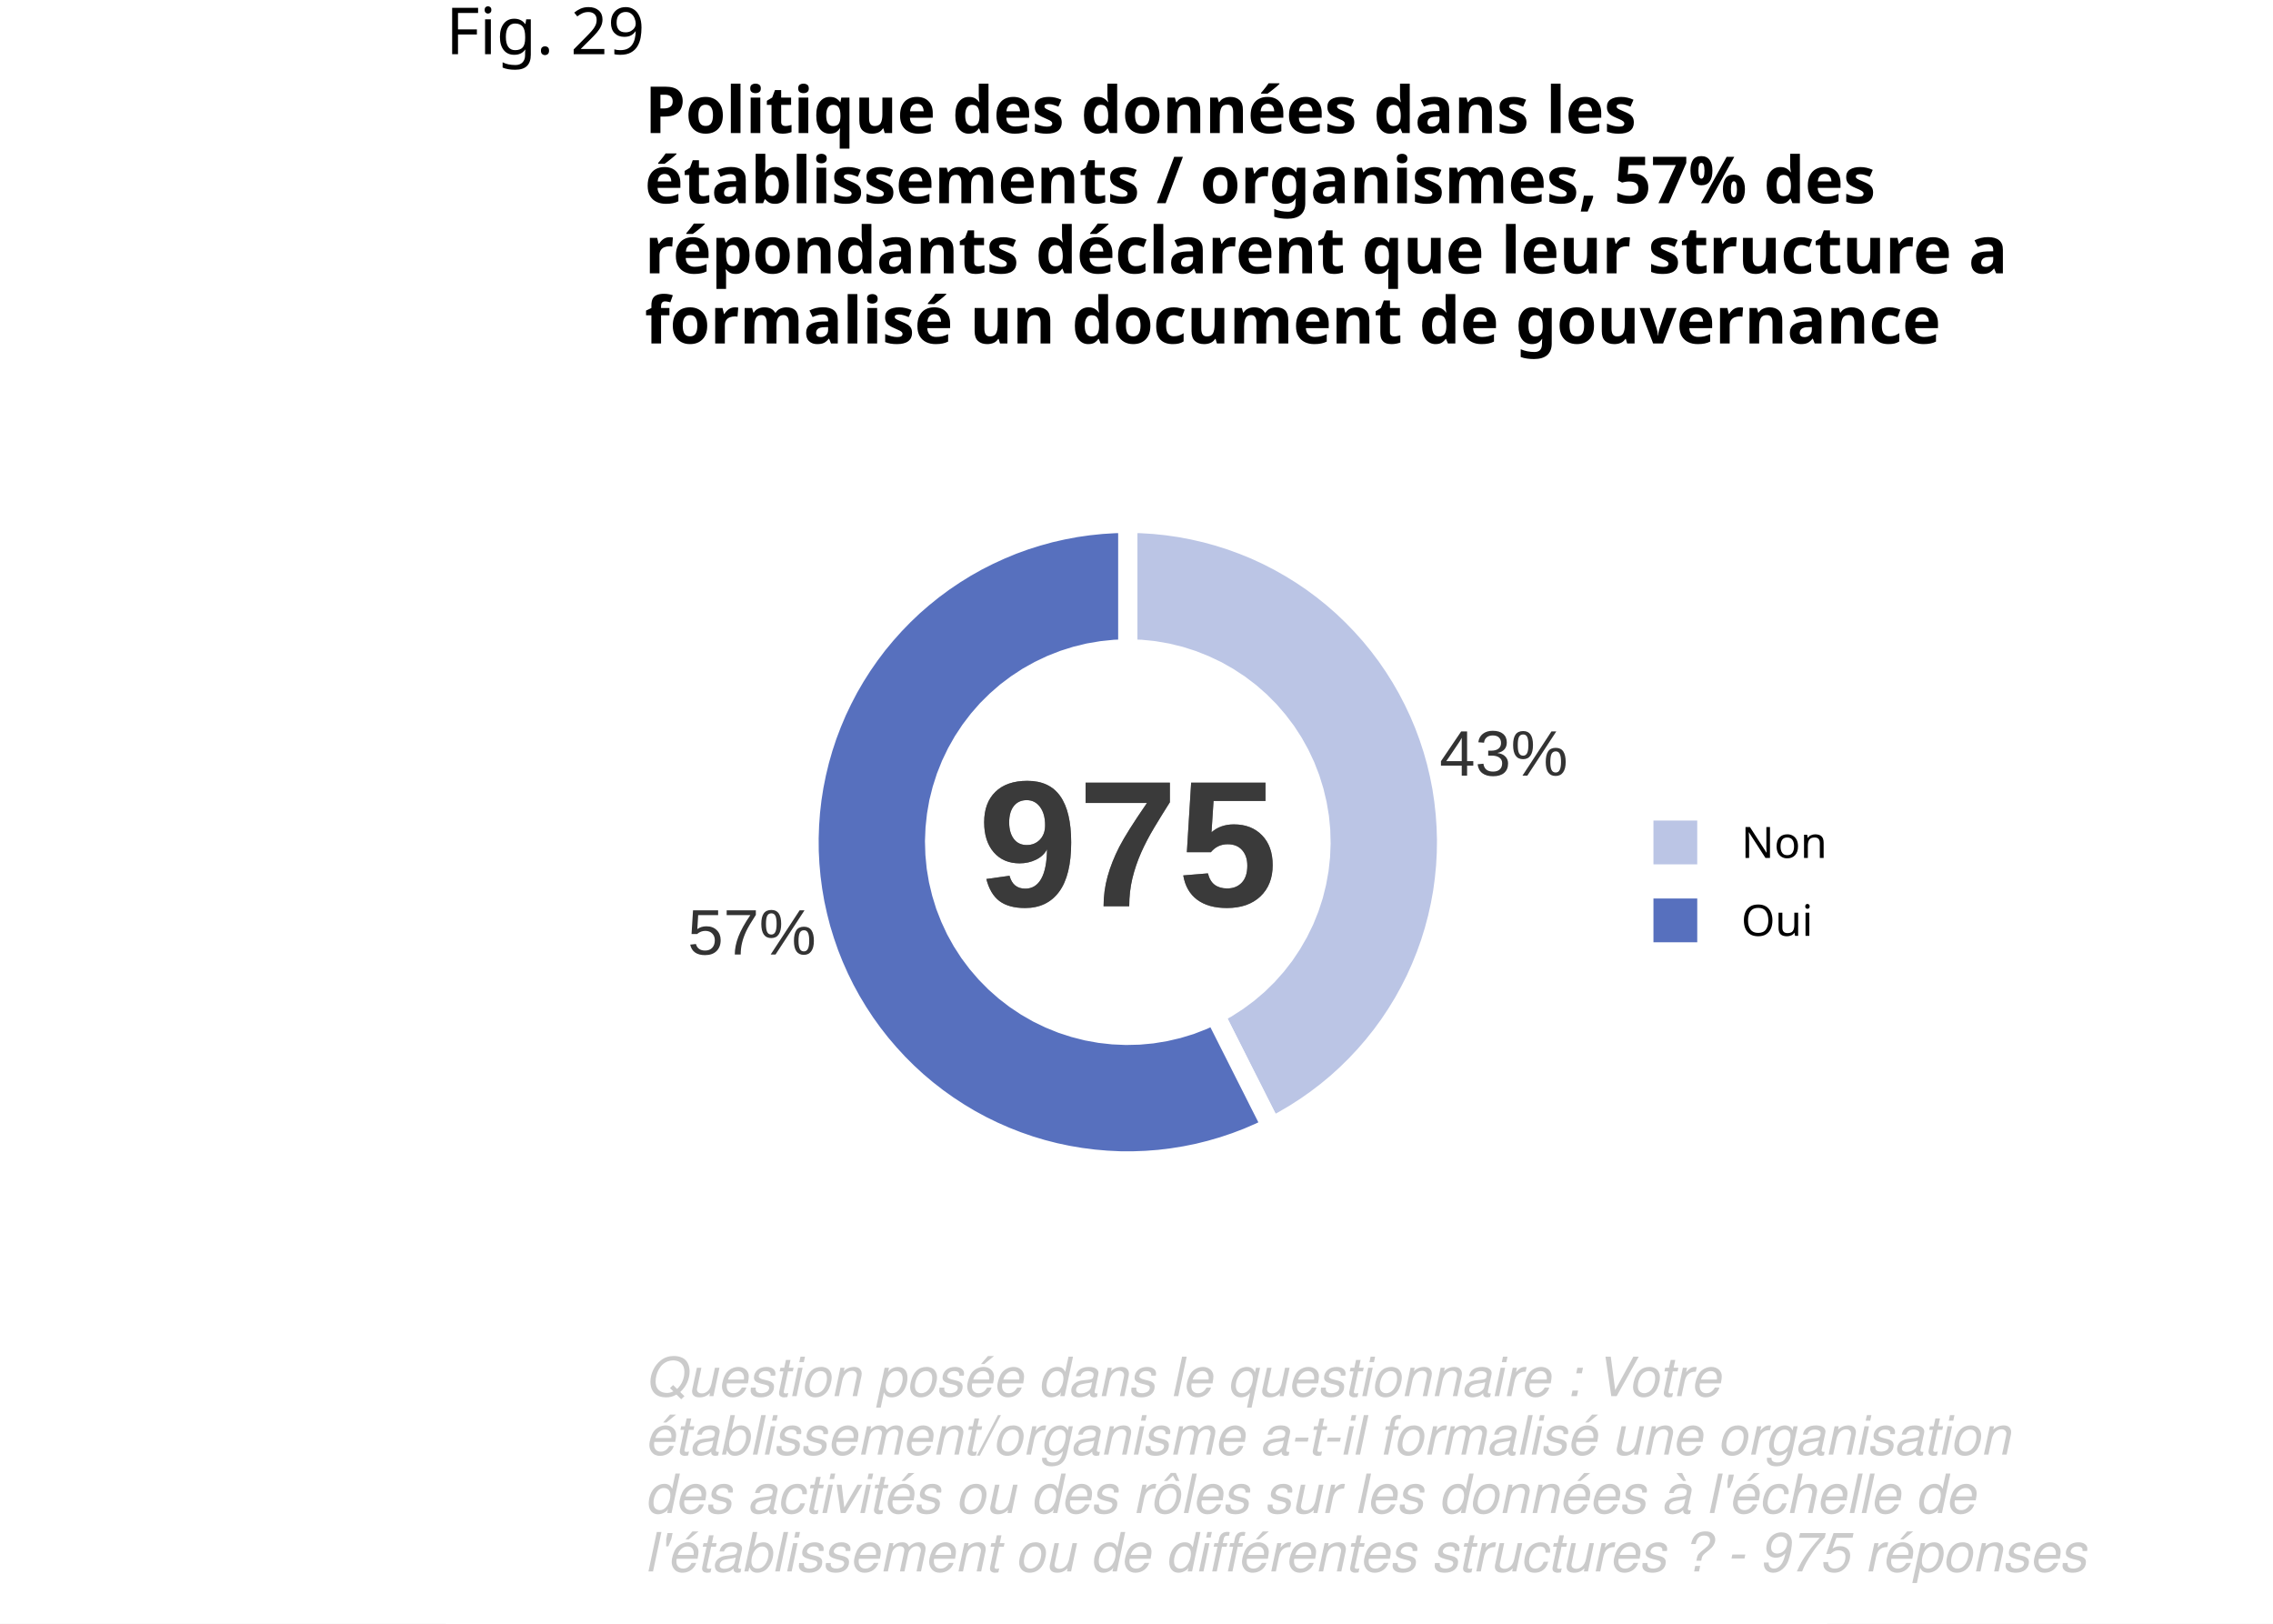
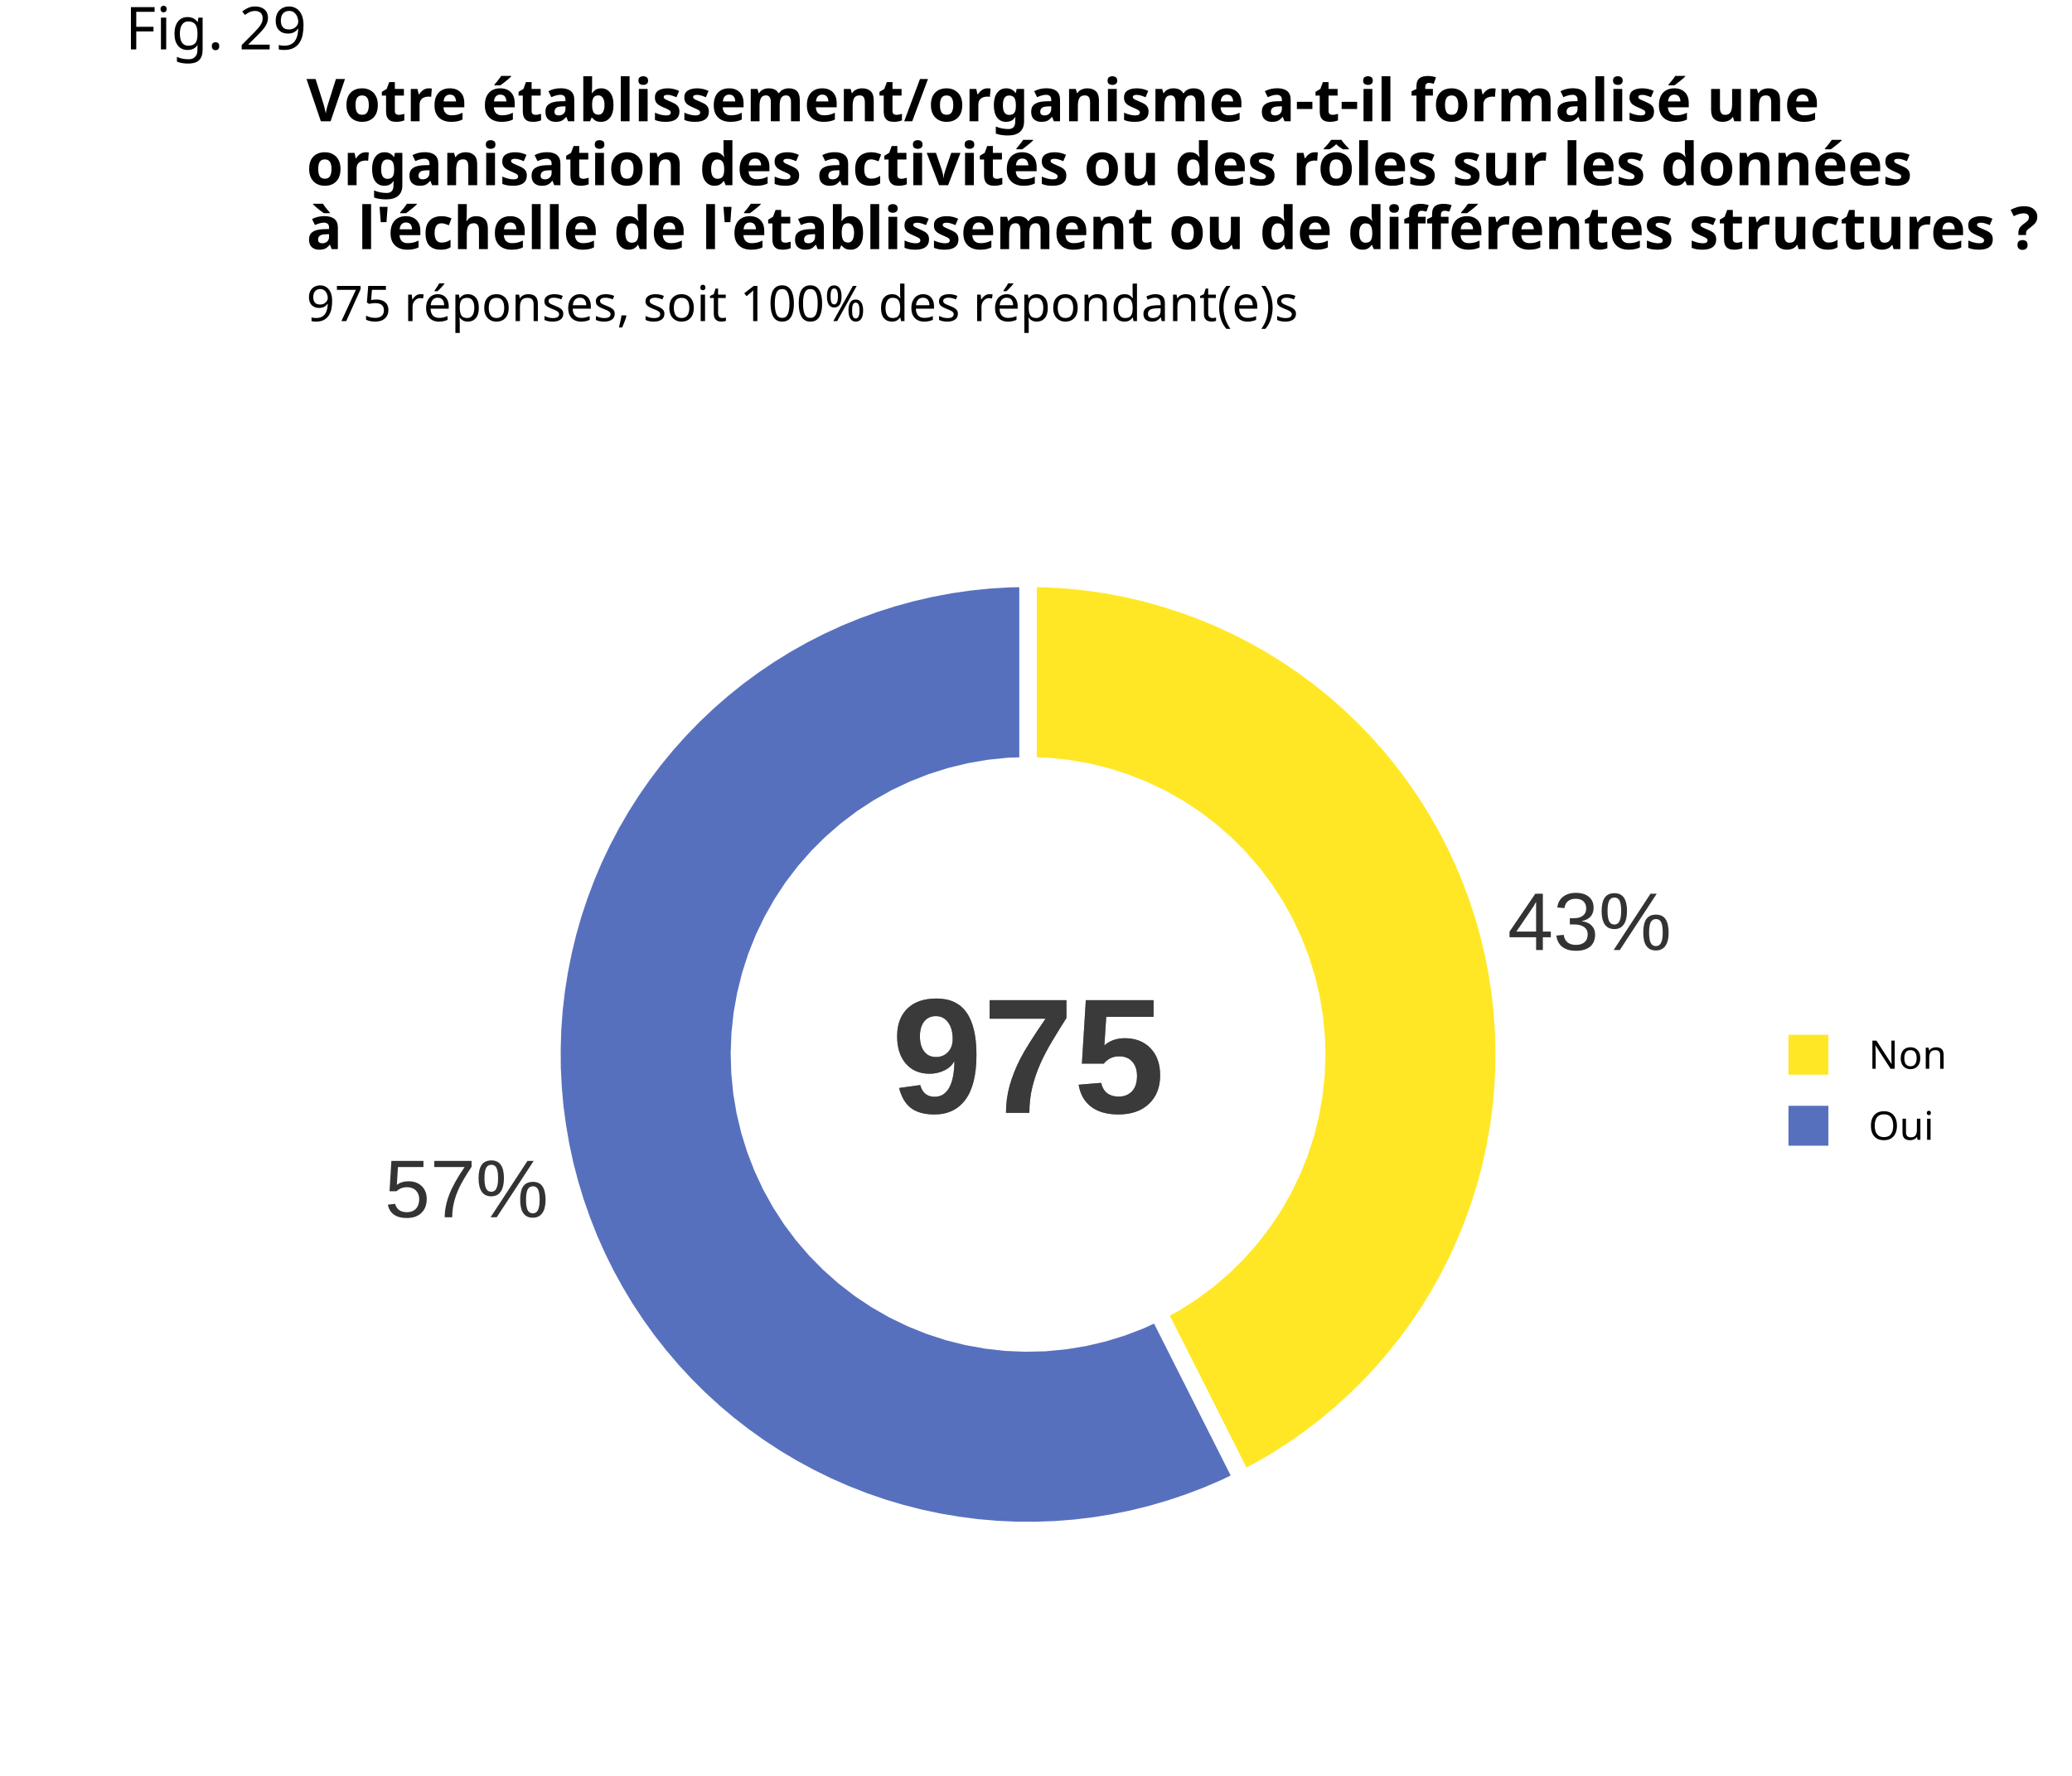
- <svg xmlns="http://www.w3.org/2000/svg" class="svglite" width="504.00pt" height="360.00pt" viewBox="0 0 504.00 360.00">
+ <svg xmlns="http://www.w3.org/2000/svg" class="svglite" width="504.00pt" height="432.00pt" viewBox="0 0 504.00 432.00">
  <defs>
    <style type="text/css">
    .svglite line, .svglite polyline, .svglite polygon, .svglite path, .svglite rect, .svglite circle {
      fill: none;
      stroke: #000000;
      stroke-linecap: round;
      stroke-linejoin: round;
      stroke-miterlimit: 10.00;
    }
    .svglite text {
      white-space: pre;
    }
  </style>
  </defs>
  <rect width="100%" height="100%" style="stroke: none; fill: #FFFFFF;" />
  <defs>
-     <clipPath id="cpMC4wMHw1MDQuMDB8MC4wMHwzNjAuMDA=">
-       <rect x="0.00" y="0.00" width="504.00" height="360.00" />
+     <clipPath id="cpMC4wMHw1MDQuMDB8MC4wMHw0MzIuMDA=">
+       <rect x="0.00" y="0.00" width="504.00" height="432.00" />
    </clipPath>
  </defs>
-   <g clip-path="url(#cpMC4wMHw1MDQuMDB8MC4wMHwzNjAuMDA=)">
+   <g clip-path="url(#cpMC4wMHw1MDQuMDB8MC4wMHw0MzIuMDA=)">
</g>
  <defs>
-     <clipPath id="cpOTguODh8NDA1LjEyfDAuMDB8MzYwLjAw">
-       <rect x="98.88" y="0.00" width="306.24" height="360.00" />
+     <clipPath id="cpMzAuNDd8NDczLjUzfDAuMDB8NDMyLjAw">
+       <rect x="30.47" y="0" width="443.06" height="432.00" />
    </clipPath>
  </defs>
-   <g clip-path="url(#cpOTguODh8NDA1LjEyfDAuMDB8MzYwLjAw)">
-     <rect x="98.88" y="0.00" width="306.24" height="360.00" style="stroke-width: 0.75; stroke: #FFFFFF; fill: #FFFFFF;" />
+   <g clip-path="url(#cpMzAuNDd8NDczLjUzfDAuMDB8NDMyLjAw)">
+     <rect x="30.47" y="0" width="443.06" height="432.00" style="stroke-width: 0.75; stroke: #FFFFFF; fill: #FFFFFF;" />
  </g>
-   <g clip-path="url(#cpMC4wMHw1MDQuMDB8MC4wMHwzNjAuMDA=)">
+   <g clip-path="url(#cpMC4wMHw1MDQuMDB8MC4wMHw0MzIuMDA=)">
</g>
  <defs>
-     <clipPath id="cpMTQyLjk3fDM1Ny4xN3w3OS42MXwyOTMuODE=">
-       <rect x="142.97" y="79.61" width="214.20" height="214.20" />
+     <clipPath id="cpNzQuNTZ8NDI1LjU4fDgwLjk5fDQzMi4wMA==">
+       <rect x="74.56" y="80.99" width="351.01" height="351.01" />
    </clipPath>
  </defs>
-   <g clip-path="url(#cpMTQyLjk3fDM1Ny4xN3w3OS42MXwyOTMuODE=)">
-     <rect x="142.97" y="79.61" width="214.20" height="214.20" style="stroke-width: 0.75; stroke: #FFFFFF; fill: #FFFFFF;" />
-     <polygon points="269.37,224.96 270.76,227.72 272.15,230.48 273.55,233.25 274.94,236.01 276.33,238.77 277.73,241.53 279.12,244.30 280.52,247.06 281.91,249.82 284.48,248.46 286.99,246.99 289.44,245.42 291.82,243.75 294.13,241.99 296.37,240.13 298.52,238.18 300.60,236.14 302.59,234.02 304.49,231.82 306.30,229.55 308.02,227.20 309.63,224.78 311.15,222.30 312.56,219.75 313.87,217.16 315.06,214.51 316.15,211.81 317.13,209.07 317.99,206.29 318.74,203.48 319.37,200.64 319.89,197.78 320.28,194.90 320.56,192.01 320.72,189.10 320.76,186.19 320.67,183.29 320.47,180.39 320.15,177.50 319.72,174.62 319.16,171.77 318.49,168.94 317.70,166.14 316.79,163.37 315.78,160.65 314.65,157.97 313.41,155.34 312.07,152.76 310.62,150.24 309.07,147.78 307.42,145.38 305.67,143.06 303.83,140.81 301.89,138.64 299.87,136.55 297.77,134.54 295.58,132.62 293.32,130.80 290.98,129.06 288.57,127.43 286.10,125.90 283.57,124.47 280.98,123.14 278.34,121.92 275.65,120.82 272.92,119.82 270.15,118.94 267.35,118.17 264.51,117.52 261.65,116.98 258.77,116.56 255.88,116.26 252.98,116.08 250.07,116.02 250.07,119.12 250.07,122.21 250.07,125.31 250.07,128.40 250.07,131.49 250.07,134.59 250.07,137.68 250.07,140.78 250.07,143.87 253.01,143.97 255.93,144.27 258.82,144.77 261.68,145.47 264.47,146.36 267.20,147.45 269.86,148.71 272.41,150.16 274.86,151.77 277.20,153.55 279.41,155.49 281.48,157.57 283.40,159.80 285.17,162.14 286.77,164.60 288.20,167.17 289.45,169.83 290.51,172.57 291.38,175.37 292.06,178.23 292.55,181.13 292.83,184.05 292.91,186.99 292.79,189.92 292.47,192.84 291.95,195.73 291.24,198.58 290.33,201.37 289.23,204.10 287.94,206.74 286.48,209.28 284.85,211.73 283.05,214.05 281.10,216.25 279.01,218.30 276.77,220.21 274.41,221.96 271.94,223.55 269.37,224.96 " style="stroke-width: 4.27; stroke: #FFFFFF; stroke-linecap: butt; stroke-linejoin: miter; fill: #BBC5E5;" />
-     <polygon points="250.07,143.87 250.07,140.78 250.07,137.68 250.07,134.59 250.07,131.49 250.07,128.40 250.07,125.31 250.07,122.21 250.07,119.12 250.07,116.02 247.17,116.08 244.28,116.26 241.40,116.56 238.53,116.97 235.68,117.51 232.85,118.15 230.06,118.92 227.30,119.79 224.57,120.78 221.89,121.89 219.26,123.10 216.67,124.41 214.15,125.83 211.68,127.36 209.28,128.98 206.95,130.70 204.69,132.52 202.50,134.42 200.40,136.42 198.38,138.50 196.45,140.66 194.60,142.89 192.86,145.20 191.20,147.59 189.65,150.03 188.19,152.54 186.85,155.11 185.60,157.72 184.47,160.39 183.44,163.10 182.53,165.85 181.73,168.64 181.05,171.46 180.48,174.30 180.03,177.16 179.70,180.04 179.49,182.93 179.39,185.83 179.41,188.73 179.56,191.62 179.82,194.51 180.20,197.38 180.69,200.24 181.31,203.07 182.03,205.88 182.88,208.65 183.83,211.39 184.90,214.08 186.08,216.73 187.36,219.33 188.75,221.87 190.25,224.36 191.84,226.78 193.53,229.13 195.32,231.42 197.20,233.62 199.16,235.75 201.22,237.80 203.35,239.76 205.57,241.63 207.86,243.41 210.22,245.09 212.64,246.67 215.13,248.16 217.68,249.54 220.28,250.81 222.94,251.98 225.64,253.04 228.38,253.99 231.15,254.82 233.96,255.54 236.80,256.14 239.65,256.62 242.53,256.99 245.42,257.24 248.31,257.38 251.21,257.39 254.11,257.28 257.00,257.06 259.88,256.71 262.74,256.25 265.58,255.68 268.39,254.98 271.18,254.17 273.92,253.25 276.63,252.22 279.29,251.07 281.91,249.82 280.52,247.06 279.12,244.30 277.73,241.53 276.33,238.77 274.94,236.01 273.55,233.25 272.15,230.48 270.76,227.72 269.37,224.96 266.72,226.18 264.00,227.23 261.21,228.08 258.37,228.74 255.49,229.21 252.58,229.48 249.67,229.55 246.75,229.42 243.86,229.10 240.99,228.58 238.16,227.86 235.39,226.96 232.68,225.86 230.06,224.59 227.53,223.14 225.10,221.52 222.79,219.74 220.61,217.81 218.56,215.73 216.66,213.52 214.91,211.19 213.33,208.74 211.91,206.19 210.68,203.54 209.62,200.83 208.76,198.04 208.08,195.20 207.60,192.33 207.32,189.42 207.23,186.51 207.35,183.59 207.66,180.69 208.16,177.82 208.87,174.99 209.76,172.22 210.84,169.51 212.10,166.88 213.54,164.34 215.14,161.91 216.91,159.59 218.83,157.39 220.90,155.34 223.10,153.42 225.43,151.67 227.87,150.07 230.42,148.65 233.05,147.40 235.77,146.33 238.55,145.45 241.38,144.76 244.26,144.27 247.16,143.97 250.07,143.87 " style="stroke-width: 4.27; stroke: #FFFFFF; stroke-linecap: butt; stroke-linejoin: miter; fill: #5770BE;" />
-     <text x="333.42" y="171.96" text-anchor="middle" style="font-size: 14.23px;fill: #333333; font-family: &quot;Arial&quot;;" textLength="28.09px" lengthAdjust="spacingAndGlyphs">43%</text>
-     <text x="166.72" y="211.62" text-anchor="middle" style="font-size: 14.23px;fill: #333333; font-family: &quot;Arial&quot;;" textLength="28.09px" lengthAdjust="spacingAndGlyphs">57%</text>
-     <text x="250.07" y="200.93" text-anchor="middle" style="font-size: 39.83px; font-weight: bold;fill: #333333; fill-opacity: 0.80; font-family: &quot;Arial&quot;;" textLength="68.34px" lengthAdjust="spacingAndGlyphs">975</text>
-     <text x="250.07" y="200.93" text-anchor="middle" style="font-size: 39.83px; font-weight: bold;fill: #333333; fill-opacity: 0.80; font-family: &quot;Arial&quot;;" textLength="68.34px" lengthAdjust="spacingAndGlyphs">975</text>
+   <g clip-path="url(#cpNzQuNTZ8NDI1LjU4fDgwLjk5fDQzMi4wMA==)">
+     <rect x="74.56" y="80.99" width="351.01" height="351.01" style="stroke-width: 0.75; stroke: #FFFFFF; fill: #FFFFFF;" />
+     <polygon points="281.69,319.17 283.97,323.70 286.26,328.23 288.54,332.75 290.83,337.28 293.11,341.81 295.39,346.33 297.68,350.86 299.96,355.39 302.24,359.91 306.45,357.68 310.57,355.28 314.58,352.70 318.48,349.97 322.27,347.08 325.93,344.03 329.47,340.83 332.87,337.50 336.13,334.02 339.25,330.42 342.22,326.69 345.03,322.84 347.67,318.88 350.16,314.81 352.47,310.64 354.61,306.38 356.58,302.04 358.36,297.62 359.96,293.13 361.37,288.58 362.60,283.98 363.63,279.33 364.48,274.63 365.13,269.91 365.58,265.17 365.84,260.41 365.90,255.65 365.77,250.88 365.44,246.13 364.92,241.39 364.20,236.68 363.29,232.00 362.18,227.37 360.89,222.78 359.41,218.25 357.75,213.78 355.90,209.39 353.87,205.08 351.67,200.85 349.29,196.72 346.75,192.69 344.04,188.77 341.18,184.96 338.16,181.27 334.99,177.71 331.68,174.29 328.23,171.00 324.65,167.86 320.94,164.86 317.11,162.03 313.17,159.35 309.12,156.84 304.97,154.49 300.73,152.32 296.40,150.33 291.99,148.51 287.51,146.88 282.97,145.43 278.38,144.17 273.73,143.10 269.05,142.22 264.33,141.54 259.59,141.05 254.84,140.76 250.07,140.66 250.07,145.73 250.07,150.80 250.07,155.87 250.07,160.94 250.07,166.01 250.07,171.08 250.07,176.15 250.07,181.22 250.07,186.29 254.88,186.46 259.67,186.95 264.41,187.77 269.09,188.91 273.67,190.38 278.15,192.15 282.49,194.22 286.68,196.59 290.70,199.24 294.53,202.16 298.15,205.33 301.54,208.75 304.69,212.39 307.58,216.23 310.21,220.27 312.55,224.47 314.59,228.83 316.34,233.32 317.77,237.91 318.88,242.59 319.68,247.34 320.14,252.13 320.27,256.94 320.08,261.75 319.55,266.54 318.70,271.27 317.53,275.94 316.04,280.52 314.23,284.98 312.13,289.31 309.74,293.49 307.06,297.49 304.12,301.30 300.92,304.89 297.49,308.26 293.83,311.39 289.96,314.26 285.91,316.86 281.69,319.17 " style="stroke-width: 4.27; stroke: #FFFFFF; stroke-linecap: butt; stroke-linejoin: miter; fill: #FFE725;" />
+     <polygon points="250.07,186.29 250.07,181.22 250.07,176.15 250.07,171.08 250.07,166.01 250.07,160.94 250.07,155.87 250.07,150.80 250.07,145.73 250.07,140.66 245.32,140.76 240.58,141.05 235.86,141.53 231.16,142.21 226.49,143.09 221.86,144.15 217.27,145.40 212.75,146.84 208.28,148.46 203.89,150.26 199.57,152.25 195.34,154.40 191.20,156.73 187.16,159.23 183.23,161.89 179.40,164.71 175.70,167.69 172.12,170.81 168.68,174.08 165.37,177.48 162.20,181.02 159.18,184.69 156.31,188.48 153.60,192.38 151.05,196.39 148.67,200.50 146.46,204.70 144.42,208.99 142.57,213.36 140.89,217.81 139.39,222.32 138.09,226.88 136.97,231.50 136.04,236.16 135.30,240.85 134.75,245.57 134.40,250.30 134.25,255.05 134.28,259.80 134.52,264.55 134.94,269.28 135.57,273.98 136.38,278.66 137.38,283.31 138.58,287.90 139.96,292.45 141.53,296.93 143.27,301.35 145.20,305.69 147.31,309.95 149.59,314.12 152.03,318.19 154.65,322.15 157.42,326.01 160.35,329.75 163.42,333.37 166.65,336.86 170.01,340.21 173.51,343.42 177.14,346.49 180.89,349.40 184.76,352.16 188.74,354.76 192.82,357.19 196.99,359.45 201.26,361.54 205.61,363.45 210.03,365.19 214.52,366.74 219.07,368.10 223.67,369.28 228.32,370.27 233.00,371.06 237.71,371.67 242.44,372.08 247.19,372.29 251.94,372.31 256.68,372.14 261.42,371.77 266.14,371.21 270.83,370.45 275.48,369.51 280.09,368.37 284.65,367.04 289.16,365.53 293.60,363.84 297.96,361.97 302.24,359.91 299.96,355.39 297.68,350.86 295.39,346.33 293.11,341.81 290.83,337.28 288.54,332.75 286.26,328.23 283.97,323.70 281.69,319.17 277.35,321.18 272.89,322.88 268.32,324.28 263.66,325.37 258.95,326.13 254.19,326.58 249.41,326.69 244.64,326.49 239.89,325.95 235.18,325.10 230.55,323.93 226.01,322.44 221.58,320.65 217.28,318.57 213.13,316.19 209.15,313.54 205.37,310.62 201.79,307.45 198.43,304.05 195.32,300.43 192.45,296.60 189.86,292.59 187.54,288.41 185.52,284.08 183.79,279.62 182.37,275.06 181.26,270.41 180.47,265.70 180.01,260.94 179.87,256.16 180.05,251.39 180.56,246.63 181.40,241.93 182.55,237.29 184.01,232.74 185.78,228.30 187.85,223.99 190.20,219.83 192.83,215.84 195.73,212.04 198.88,208.45 202.27,205.08 205.88,201.95 209.69,199.06 213.69,196.45 217.86,194.11 222.18,192.07 226.63,190.32 231.19,188.88 235.83,187.75 240.54,186.94 245.30,186.45 250.07,186.29 " style="stroke-width: 4.27; stroke: #FFFFFF; stroke-linecap: butt; stroke-linejoin: miter; fill: #5770BE;" />
+     <text x="386.66" y="231.10" text-anchor="middle" style="font-size: 19.92px;fill: #333333; font-family: &quot;Arial&quot;;" textLength="39.31px" lengthAdjust="spacingAndGlyphs">43%</text>
+     <text x="113.48" y="296.11" text-anchor="middle" style="font-size: 19.92px;fill: #333333; font-family: &quot;Arial&quot;;" textLength="39.31px" lengthAdjust="spacingAndGlyphs">57%</text>
+     <text x="250.07" y="270.71" text-anchor="middle" style="font-size: 39.83px; font-weight: bold;fill: #333333; fill-opacity: 0.80; font-family: &quot;Arial&quot;;" textLength="68.34px" lengthAdjust="spacingAndGlyphs">975</text>
+     <text x="250.07" y="270.71" text-anchor="middle" style="font-size: 39.83px; font-weight: bold;fill: #333333; fill-opacity: 0.80; font-family: &quot;Arial&quot;;" textLength="68.34px" lengthAdjust="spacingAndGlyphs">975</text>
  </g>
-   <g clip-path="url(#cpMC4wMHw1MDQuMDB8MC4wMHwzNjAuMDA=)">
-     <rect x="362.84" y="160.72" width="42.28" height="51.99" style="stroke-width: 0.75; stroke: #FFFFFF; fill: #FFFFFF;" />
-     <rect x="365.00" y="180.30" width="12.96" height="12.96" style="stroke-width: 3.25; stroke: #FFFFFF; stroke-linecap: butt; stroke-linejoin: miter; fill: #BBC5E5;" />
-     <rect x="365.00" y="197.58" width="12.96" height="12.96" style="stroke-width: 3.25; stroke: #FFFFFF; stroke-linecap: butt; stroke-linejoin: miter; fill: #5770BE;" />
-     <text x="386.10" y="190.21" style="font-size: 9.60px; font-family: &quot;Noto Sans&quot;;" textLength="19.02px" lengthAdjust="spacingAndGlyphs">Non</text>
-     <text x="386.10" y="207.49" style="font-size: 9.60px; font-family: &quot;Noto Sans&quot;;" textLength="15.90px" lengthAdjust="spacingAndGlyphs">Oui</text>
-     <text x="142.97" y="29.50" style="font-size: 14.40px; font-weight: bold; font-family: &quot;Noto Sans&quot;;" textLength="219.69px" lengthAdjust="spacingAndGlyphs">Politique des données dans les</text>
-     <text x="142.97" y="45.05" style="font-size: 14.40px; font-weight: bold; font-family: &quot;Noto Sans&quot;;" textLength="272.84px" lengthAdjust="spacingAndGlyphs">établissements / organismes, 57% des</text>
-     <text x="142.97" y="60.60" style="font-size: 14.40px; font-weight: bold; font-family: &quot;Noto Sans&quot;;" textLength="302.82px" lengthAdjust="spacingAndGlyphs">répondants déclarent que leur structure a</text>
-     <text x="142.97" y="76.15" style="font-size: 14.40px; font-weight: bold; font-family: &quot;Noto Sans&quot;;" textLength="287.14px" lengthAdjust="spacingAndGlyphs">formalisé un document de gouvernance</text>
-     <text x="142.97" y="309.53" style="font-size: 12.00px; font-style: italic;fill: #CBCBCB; font-family: &quot;Nimbus Sans&quot;;" textLength="240.16px" lengthAdjust="spacingAndGlyphs">Question posée dans le questionnaire : Votre</text>
-     <text x="142.97" y="322.49" style="font-size: 12.00px; font-style: italic;fill: #CBCBCB; font-family: &quot;Nimbus Sans&quot;;" textLength="304.12px" lengthAdjust="spacingAndGlyphs">établissement/organisme a-t-il formalisé une organisation</text>
-     <text x="142.97" y="335.45" style="font-size: 12.00px; font-style: italic;fill: #CBCBCB; font-family: &quot;Nimbus Sans&quot;;" textLength="295.77px" lengthAdjust="spacingAndGlyphs">des activités ou des rôles sur les données à l'échelle de</text>
-     <text x="142.97" y="348.41" style="font-size: 12.00px; font-style: italic;fill: #CBCBCB; font-family: &quot;Nimbus Sans&quot;;" textLength="321.11px" lengthAdjust="spacingAndGlyphs">l'établissement ou de différentes structures ? - 975 réponses</text>
-     <text x="120.93" y="12.01" text-anchor="middle" style="font-size: 14.40px; font-family: &quot;Noto Sans&quot;;" textLength="44.09px" lengthAdjust="spacingAndGlyphs">Fig. 29</text>
+   <g clip-path="url(#cpMC4wMHw1MDQuMDB8MC4wMHw0MzIuMDA=)">
+     <rect x="431.25" y="230.50" width="42.28" height="51.99" style="stroke-width: 0.75; stroke: #FFFFFF; fill: #FFFFFF;" />
+     <rect x="433.41" y="250.09" width="12.96" height="12.96" style="stroke-width: 3.25; stroke: #FFFFFF; stroke-linecap: butt; stroke-linejoin: miter; fill: #FFE725;" />
+     <rect x="433.41" y="267.37" width="12.96" height="12.96" style="stroke-width: 3.25; stroke: #FFFFFF; stroke-linecap: butt; stroke-linejoin: miter; fill: #5770BE;" />
+     <text x="454.51" y="259.99" style="font-size: 9.60px; font-family: &quot;Noto Sans&quot;;" textLength="19.02px" lengthAdjust="spacingAndGlyphs">Non</text>
+     <text x="454.51" y="277.27" style="font-size: 9.60px; font-family: &quot;Noto Sans&quot;;" textLength="15.90px" lengthAdjust="spacingAndGlyphs">Oui</text>
+     <text x="74.56" y="78.11" style="font-size: 12.00px; font-family: &quot;Noto Sans&quot;;" textLength="241.66px" lengthAdjust="spacingAndGlyphs">975 réponses, soit 100% des répondant(e)s</text>
+     <text x="74.56" y="29.50" style="font-size: 14.40px; font-weight: bold; font-family: &quot;Noto Sans&quot;;" textLength="372.20px" lengthAdjust="spacingAndGlyphs">Votre établissement/organisme a-t-il formalisé une </text>
+     <text x="74.56" y="45.05" style="font-size: 14.40px; font-weight: bold; font-family: &quot;Noto Sans&quot;;" textLength="394.42px" lengthAdjust="spacingAndGlyphs">organisation des activités ou des rôles sur les données </text>
+     <text x="74.56" y="60.60" style="font-size: 14.40px; font-weight: bold; font-family: &quot;Noto Sans&quot;;" textLength="423.32px" lengthAdjust="spacingAndGlyphs">à l'échelle de l'établissement ou de différentes structures ?</text>
+     <text x="52.52" y="12.01" text-anchor="middle" style="font-size: 14.40px; font-family: &quot;Noto Sans&quot;;" textLength="44.09px" lengthAdjust="spacingAndGlyphs">Fig. 29</text>
  </g>
</svg>
